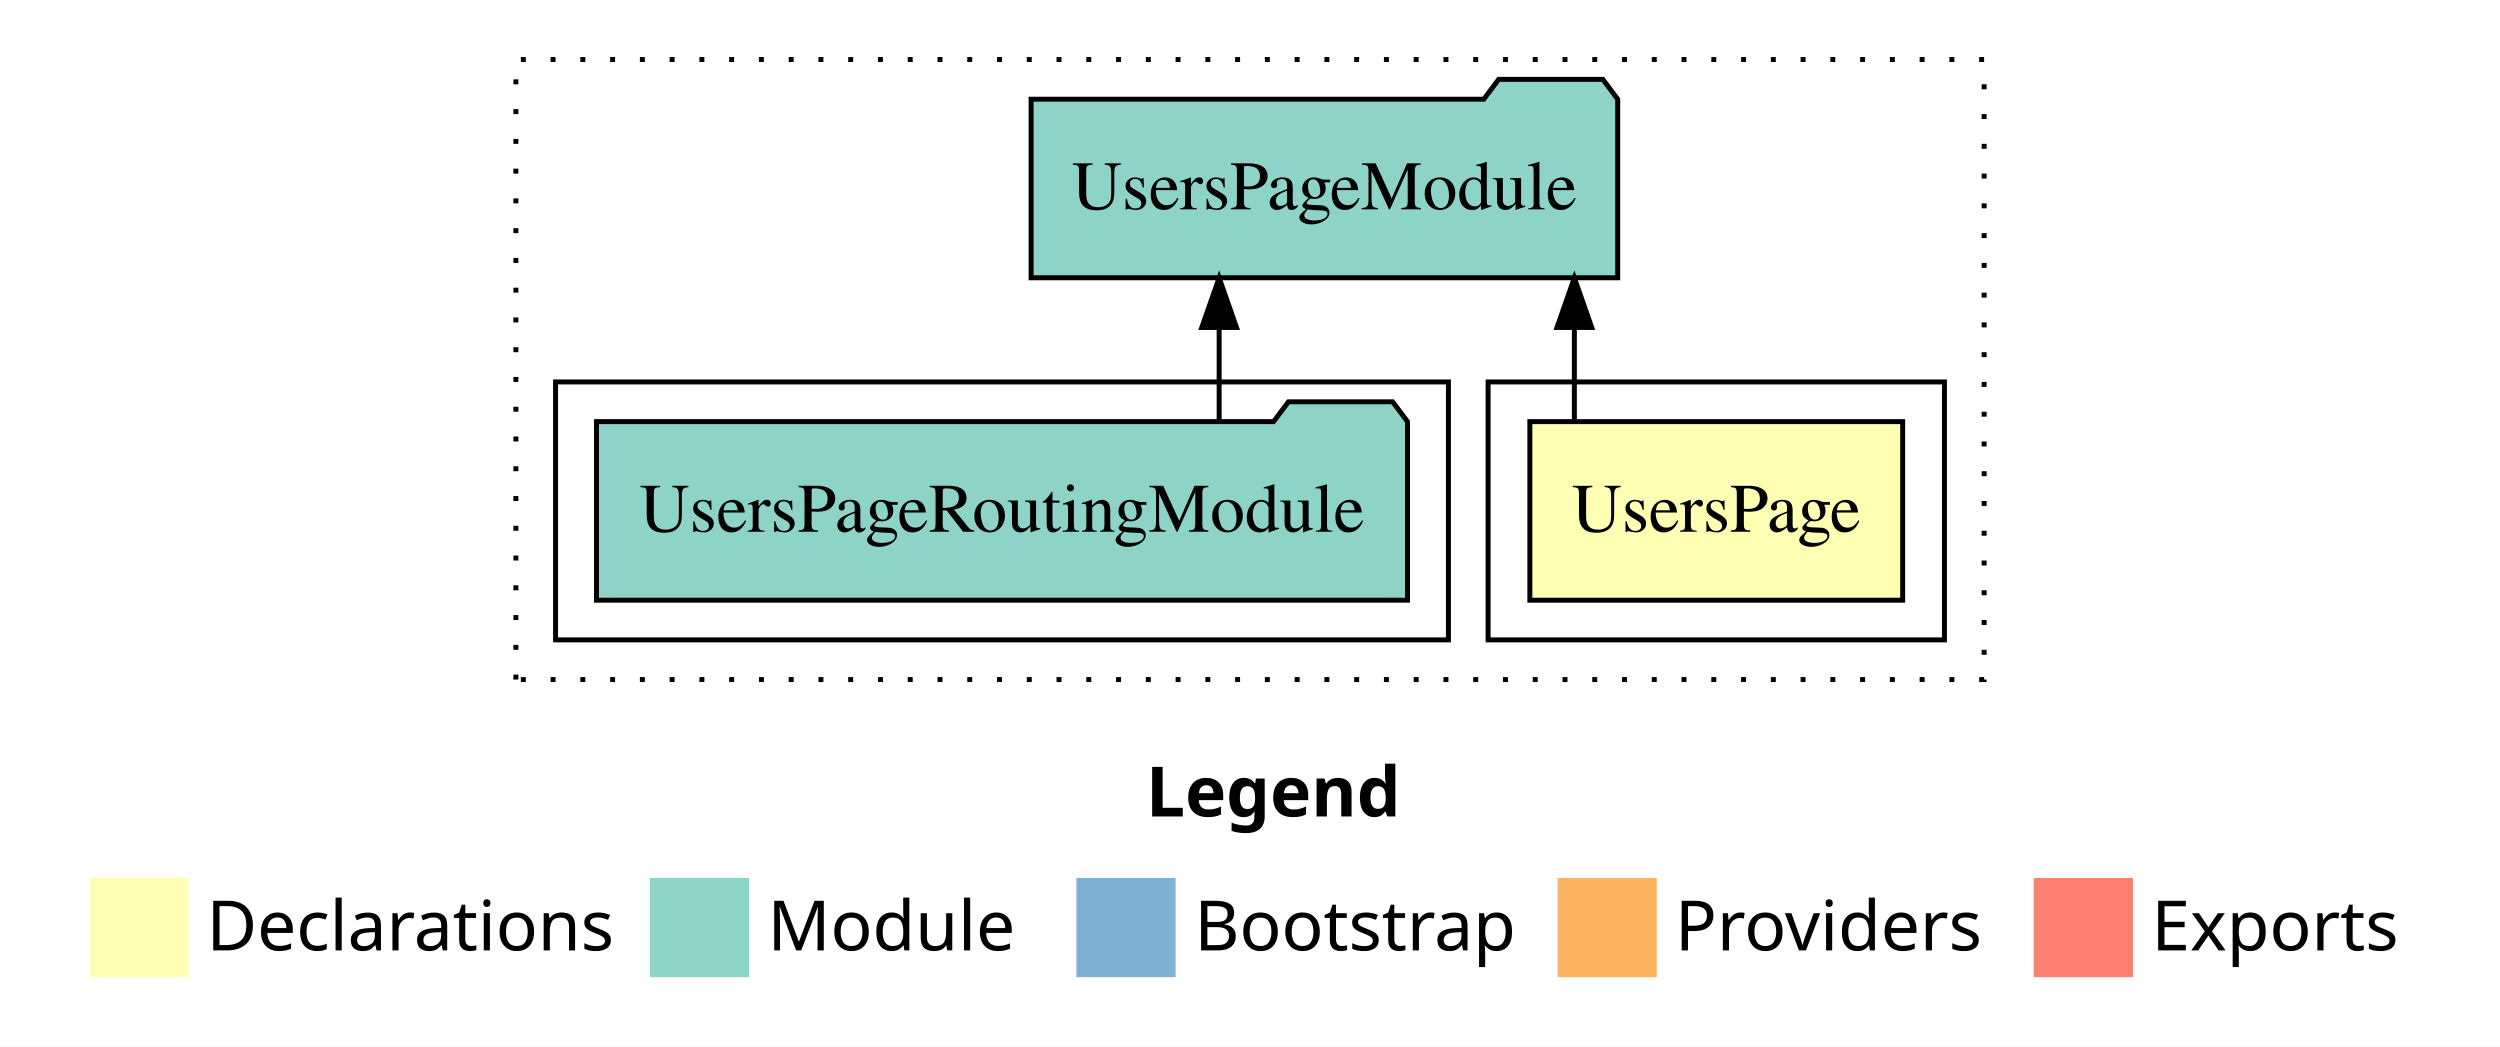
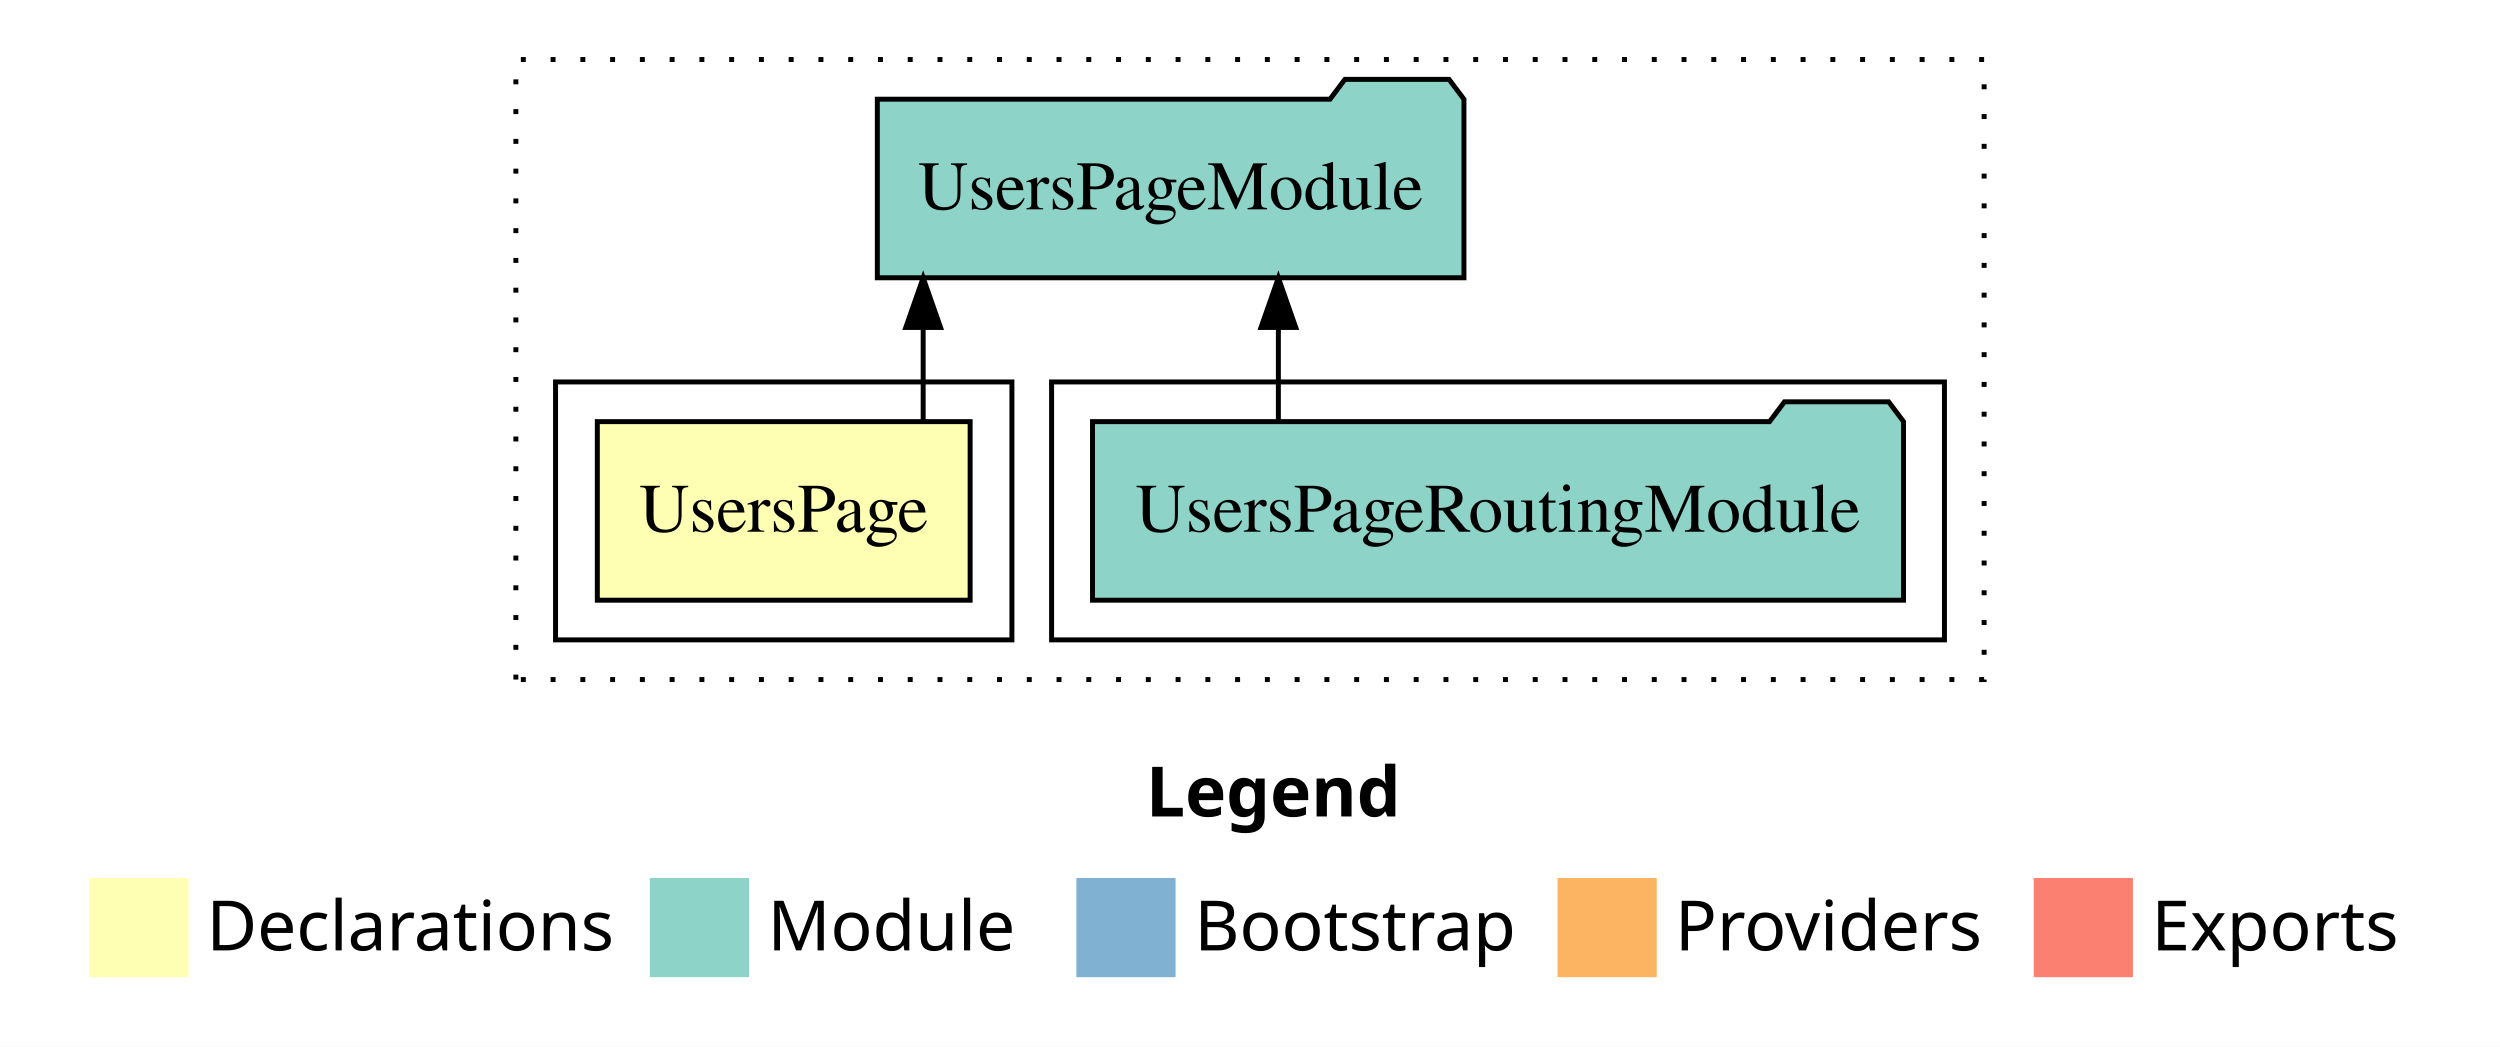
<svg xmlns="http://www.w3.org/2000/svg" width="504pt" height="211pt" viewBox="0.00 0.00 504.00 211.00">
  <g id="graph0" class="graph" transform="scale(1 1) rotate(0) translate(4 207)">
    <polygon fill="white" stroke="transparent" points="-4,4 -4,-207 500,-207 500,4 -4,4" />
    <text text-anchor="start" x="227.01" y="-42.4" font-family="Times-12" font-weight="bold" font-size="14.00">Legend</text>
    <polygon fill="#ffffb3" stroke="transparent" points="14,-10 14,-30 34,-30 34,-10 14,-10" />
    <text text-anchor="start" x="37.63" y="-15.4" font-family="Times-12" font-size="14.00">  Declarations</text>
    <polygon fill="#8dd3c7" stroke="transparent" points="127,-10 127,-30 147,-30 147,-10 127,-10" />
    <text text-anchor="start" x="150.73" y="-15.4" font-family="Times-12" font-size="14.00">  Module</text>
    <polygon fill="#80b1d3" stroke="transparent" points="213,-10 213,-30 233,-30 233,-10 213,-10" />
    <text text-anchor="start" x="236.78" y="-15.4" font-family="Times-12" font-size="14.00">  Bootstrap</text>
    <polygon fill="#fdb462" stroke="transparent" points="310,-10 310,-30 330,-30 330,-10 310,-10" />
    <text text-anchor="start" x="333.67" y="-15.4" font-family="Times-12" font-size="14.00">  Providers</text>
    <polygon fill="#fb8072" stroke="transparent" points="406,-10 406,-30 426,-30 426,-10 406,-10" />
    <text text-anchor="start" x="429.73" y="-15.4" font-family="Times-12" font-size="14.00">  Exports</text>
    <g id="clust1" class="cluster">
      <polygon fill="none" stroke="black" stroke-dasharray="1,5" points="100,-70 100,-195 396,-195 396,-70 100,-70" />
    </g>
+     <g id="clust4" class="cluster">
+       <polygon fill="none" stroke="black" points="208,-78 208,-130 388,-130 388,-78 208,-78" />
+     </g>
    <g id="clust2" class="cluster">
-       <polygon fill="none" stroke="black" points="296,-78 296,-130 388,-130 388,-78 296,-78" />
-     </g>
-     <g id="clust4" class="cluster">
-       <polygon fill="none" stroke="black" points="108,-78 108,-130 288,-130 288,-78 108,-78" />
+       <polygon fill="none" stroke="black" points="108,-78 108,-130 200,-130 200,-78 108,-78" />
    </g>
    <g id="node1" class="node">
-       <polygon fill="#ffffb3" stroke="black" points="379.58,-122 304.42,-122 304.42,-86 379.58,-86 379.58,-122" />
-       <text text-anchor="middle" x="342" y="-99.8" font-family="Times,serif" font-size="14.00">UsersPage</text>
+       <polygon fill="#ffffb3" stroke="black" points="191.58,-122 116.42,-122 116.42,-86 191.58,-86 191.58,-122" />
+       <text text-anchor="middle" x="154" y="-99.8" font-family="Times,serif" font-size="14.00">UsersPage</text>
    </g>
    <g id="node2" class="node">
-       <polygon fill="#8dd3c7" stroke="black" points="322.13,-187 319.13,-191 298.13,-191 295.13,-187 203.87,-187 203.87,-151 322.13,-151 322.13,-187" />
-       <text text-anchor="middle" x="263" y="-164.8" font-family="Times,serif" font-size="14.00">UsersPageModule</text>
+       <polygon fill="#8dd3c7" stroke="black" points="291.13,-187 288.13,-191 267.13,-191 264.13,-187 172.87,-187 172.87,-151 291.13,-151 291.13,-187" />
+       <text text-anchor="middle" x="232" y="-164.8" font-family="Times,serif" font-size="14.00">UsersPageModule</text>
    </g>
    <g id="edge1" class="edge">
-       <path fill="none" stroke="black" d="M313.39,-122.11C313.39,-122.11 313.39,-140.99 313.39,-140.99" />
-       <polygon fill="black" stroke="black" points="309.89,-140.99 313.39,-150.99 316.89,-140.99 309.89,-140.99" />
+       <path fill="none" stroke="black" d="M182.11,-122.11C182.11,-122.11 182.11,-140.99 182.11,-140.99" />
+       <polygon fill="black" stroke="black" points="178.61,-140.99 182.11,-150.99 185.61,-140.99 178.61,-140.99" />
    </g>
    <g id="node3" class="node">
-       <polygon fill="#8dd3c7" stroke="black" points="279.75,-122 276.75,-126 255.75,-126 252.75,-122 116.25,-122 116.25,-86 279.75,-86 279.75,-122" />
-       <text text-anchor="middle" x="198" y="-99.8" font-family="Times,serif" font-size="14.00">UsersPageRoutingModule</text>
+       <polygon fill="#8dd3c7" stroke="black" points="379.75,-122 376.75,-126 355.75,-126 352.75,-122 216.25,-122 216.25,-86 379.75,-86 379.75,-122" />
+       <text text-anchor="middle" x="298" y="-99.8" font-family="Times,serif" font-size="14.00">UsersPageRoutingModule</text>
    </g>
    <g id="edge2" class="edge">
-       <path fill="none" stroke="black" d="M241.78,-122.11C241.78,-122.11 241.78,-140.99 241.78,-140.99" />
-       <polygon fill="black" stroke="black" points="238.28,-140.99 241.78,-150.99 245.28,-140.99 238.28,-140.99" />
+       <path fill="none" stroke="black" d="M253.72,-122.11C253.72,-122.11 253.72,-140.99 253.72,-140.99" />
+       <polygon fill="black" stroke="black" points="250.22,-140.99 253.72,-150.99 257.22,-140.99 250.22,-140.99" />
    </g>
  </g>
</svg>
